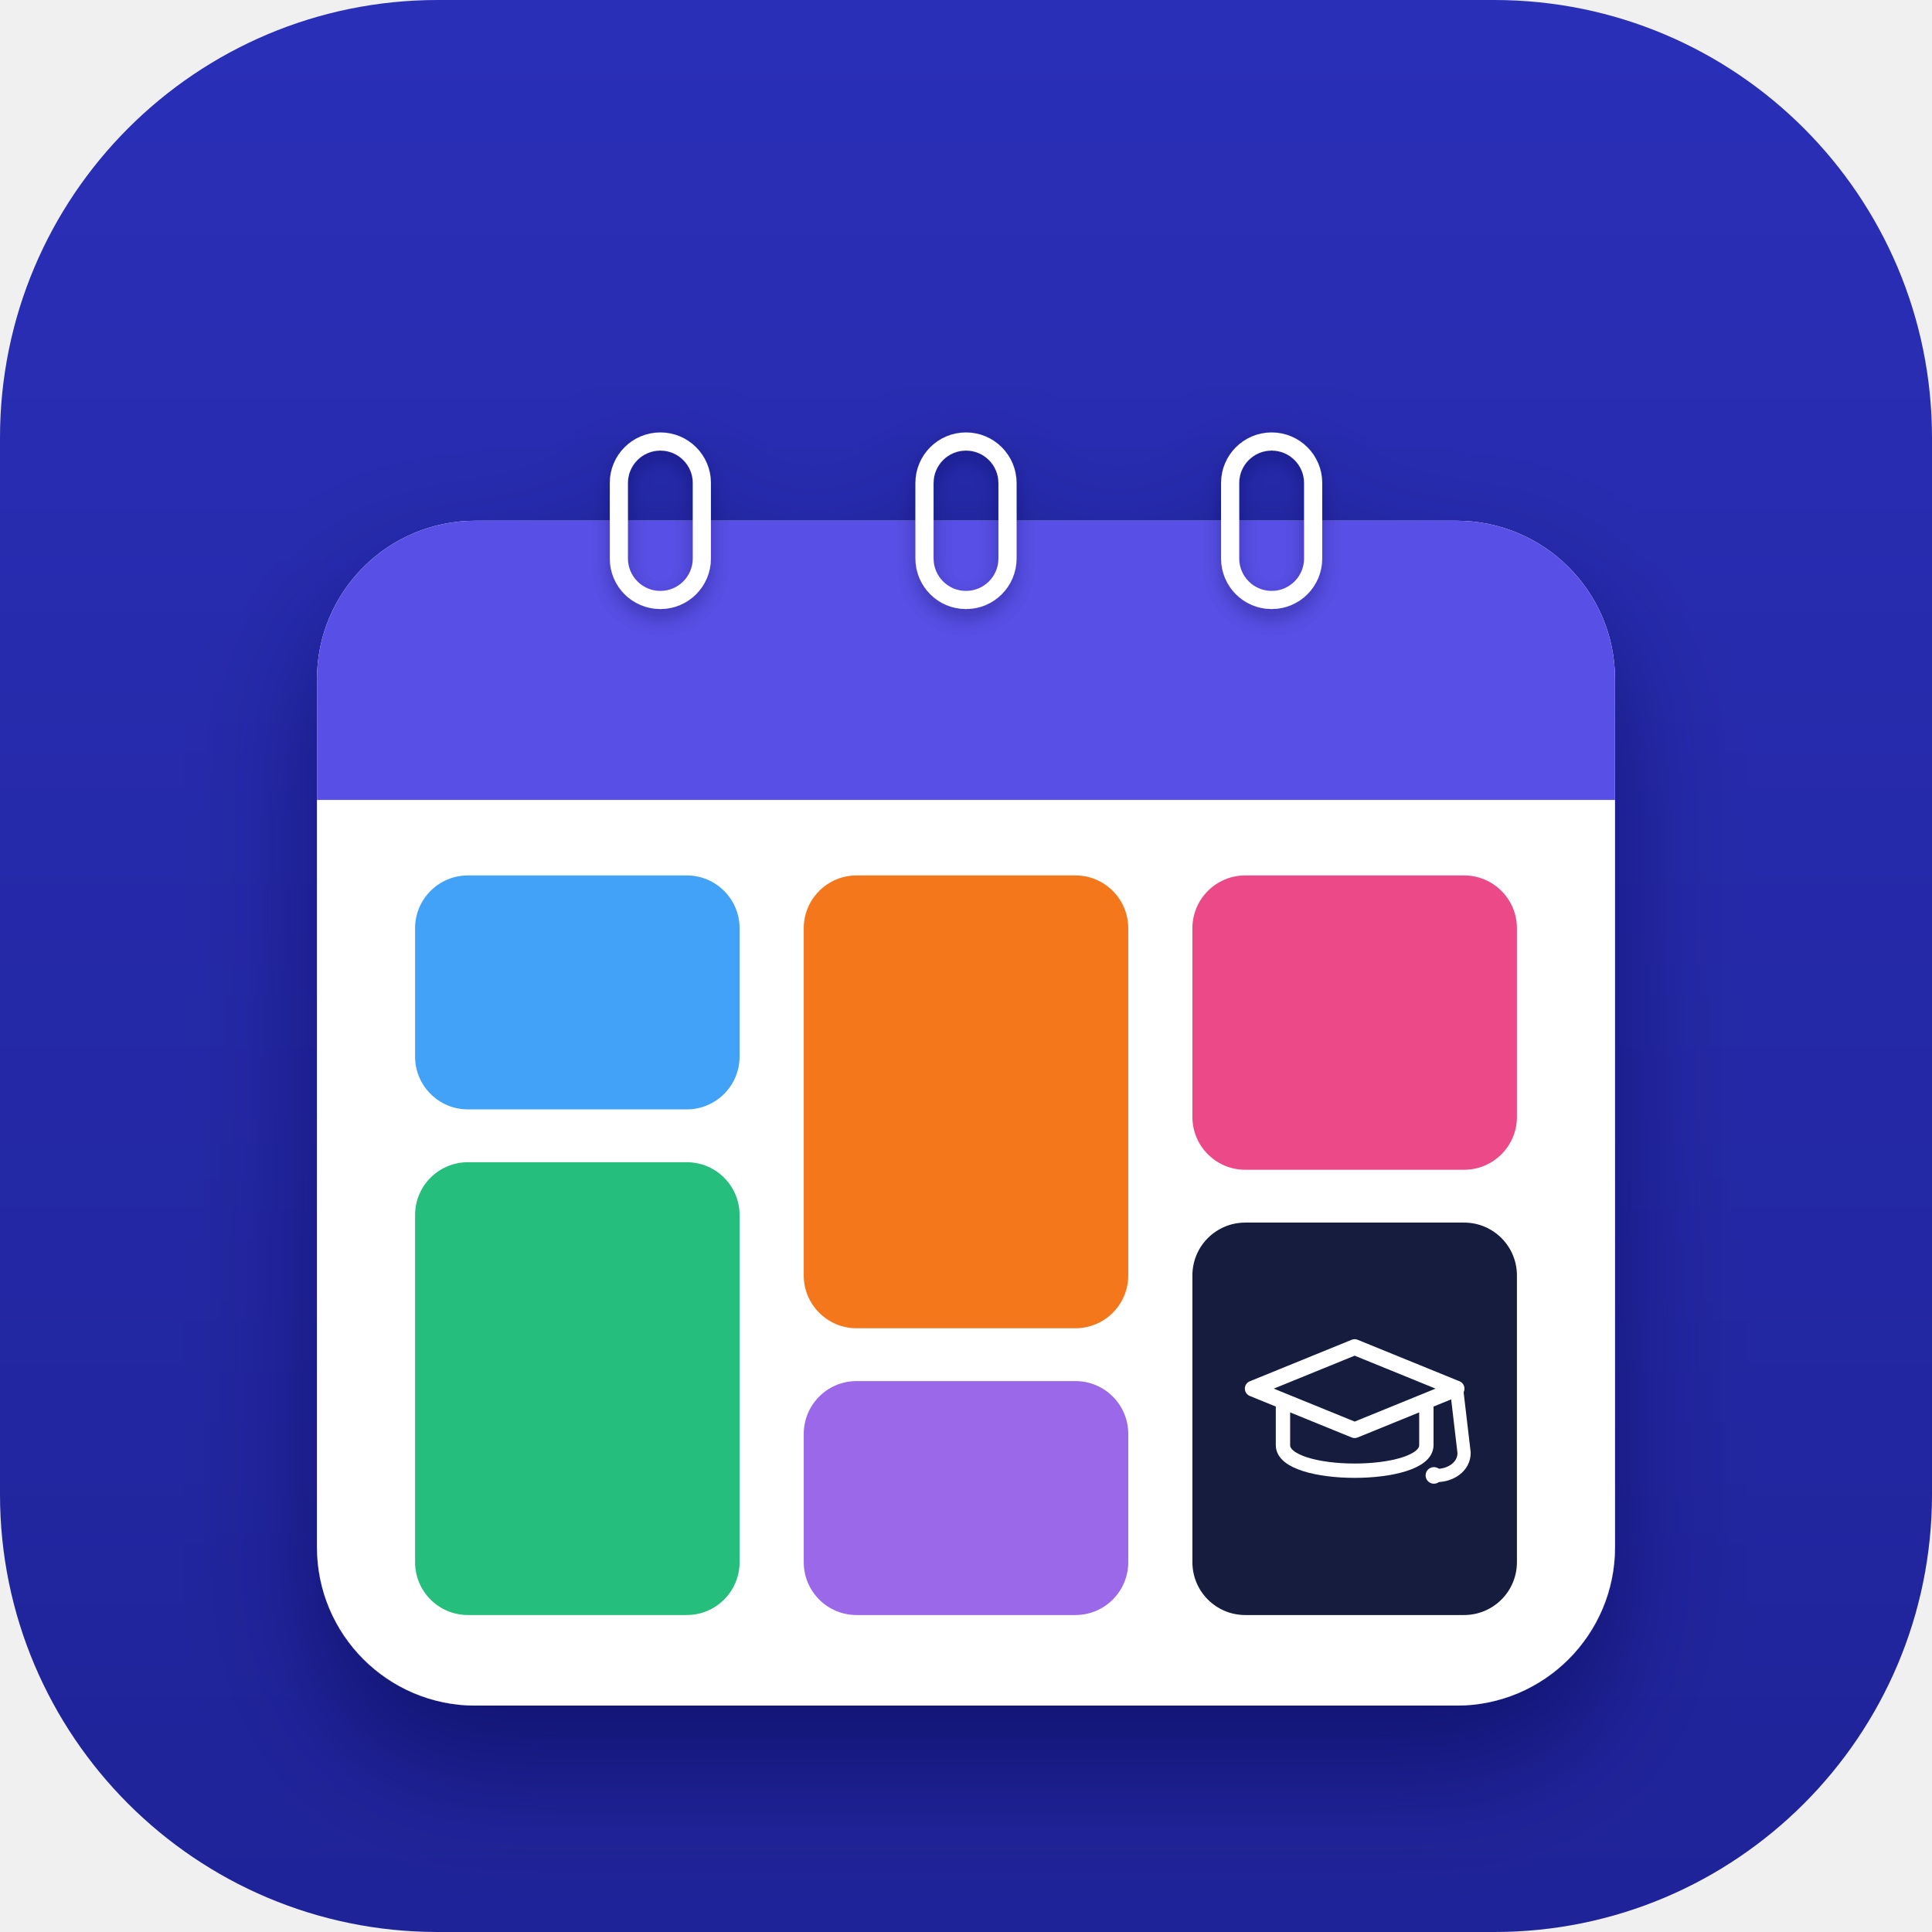
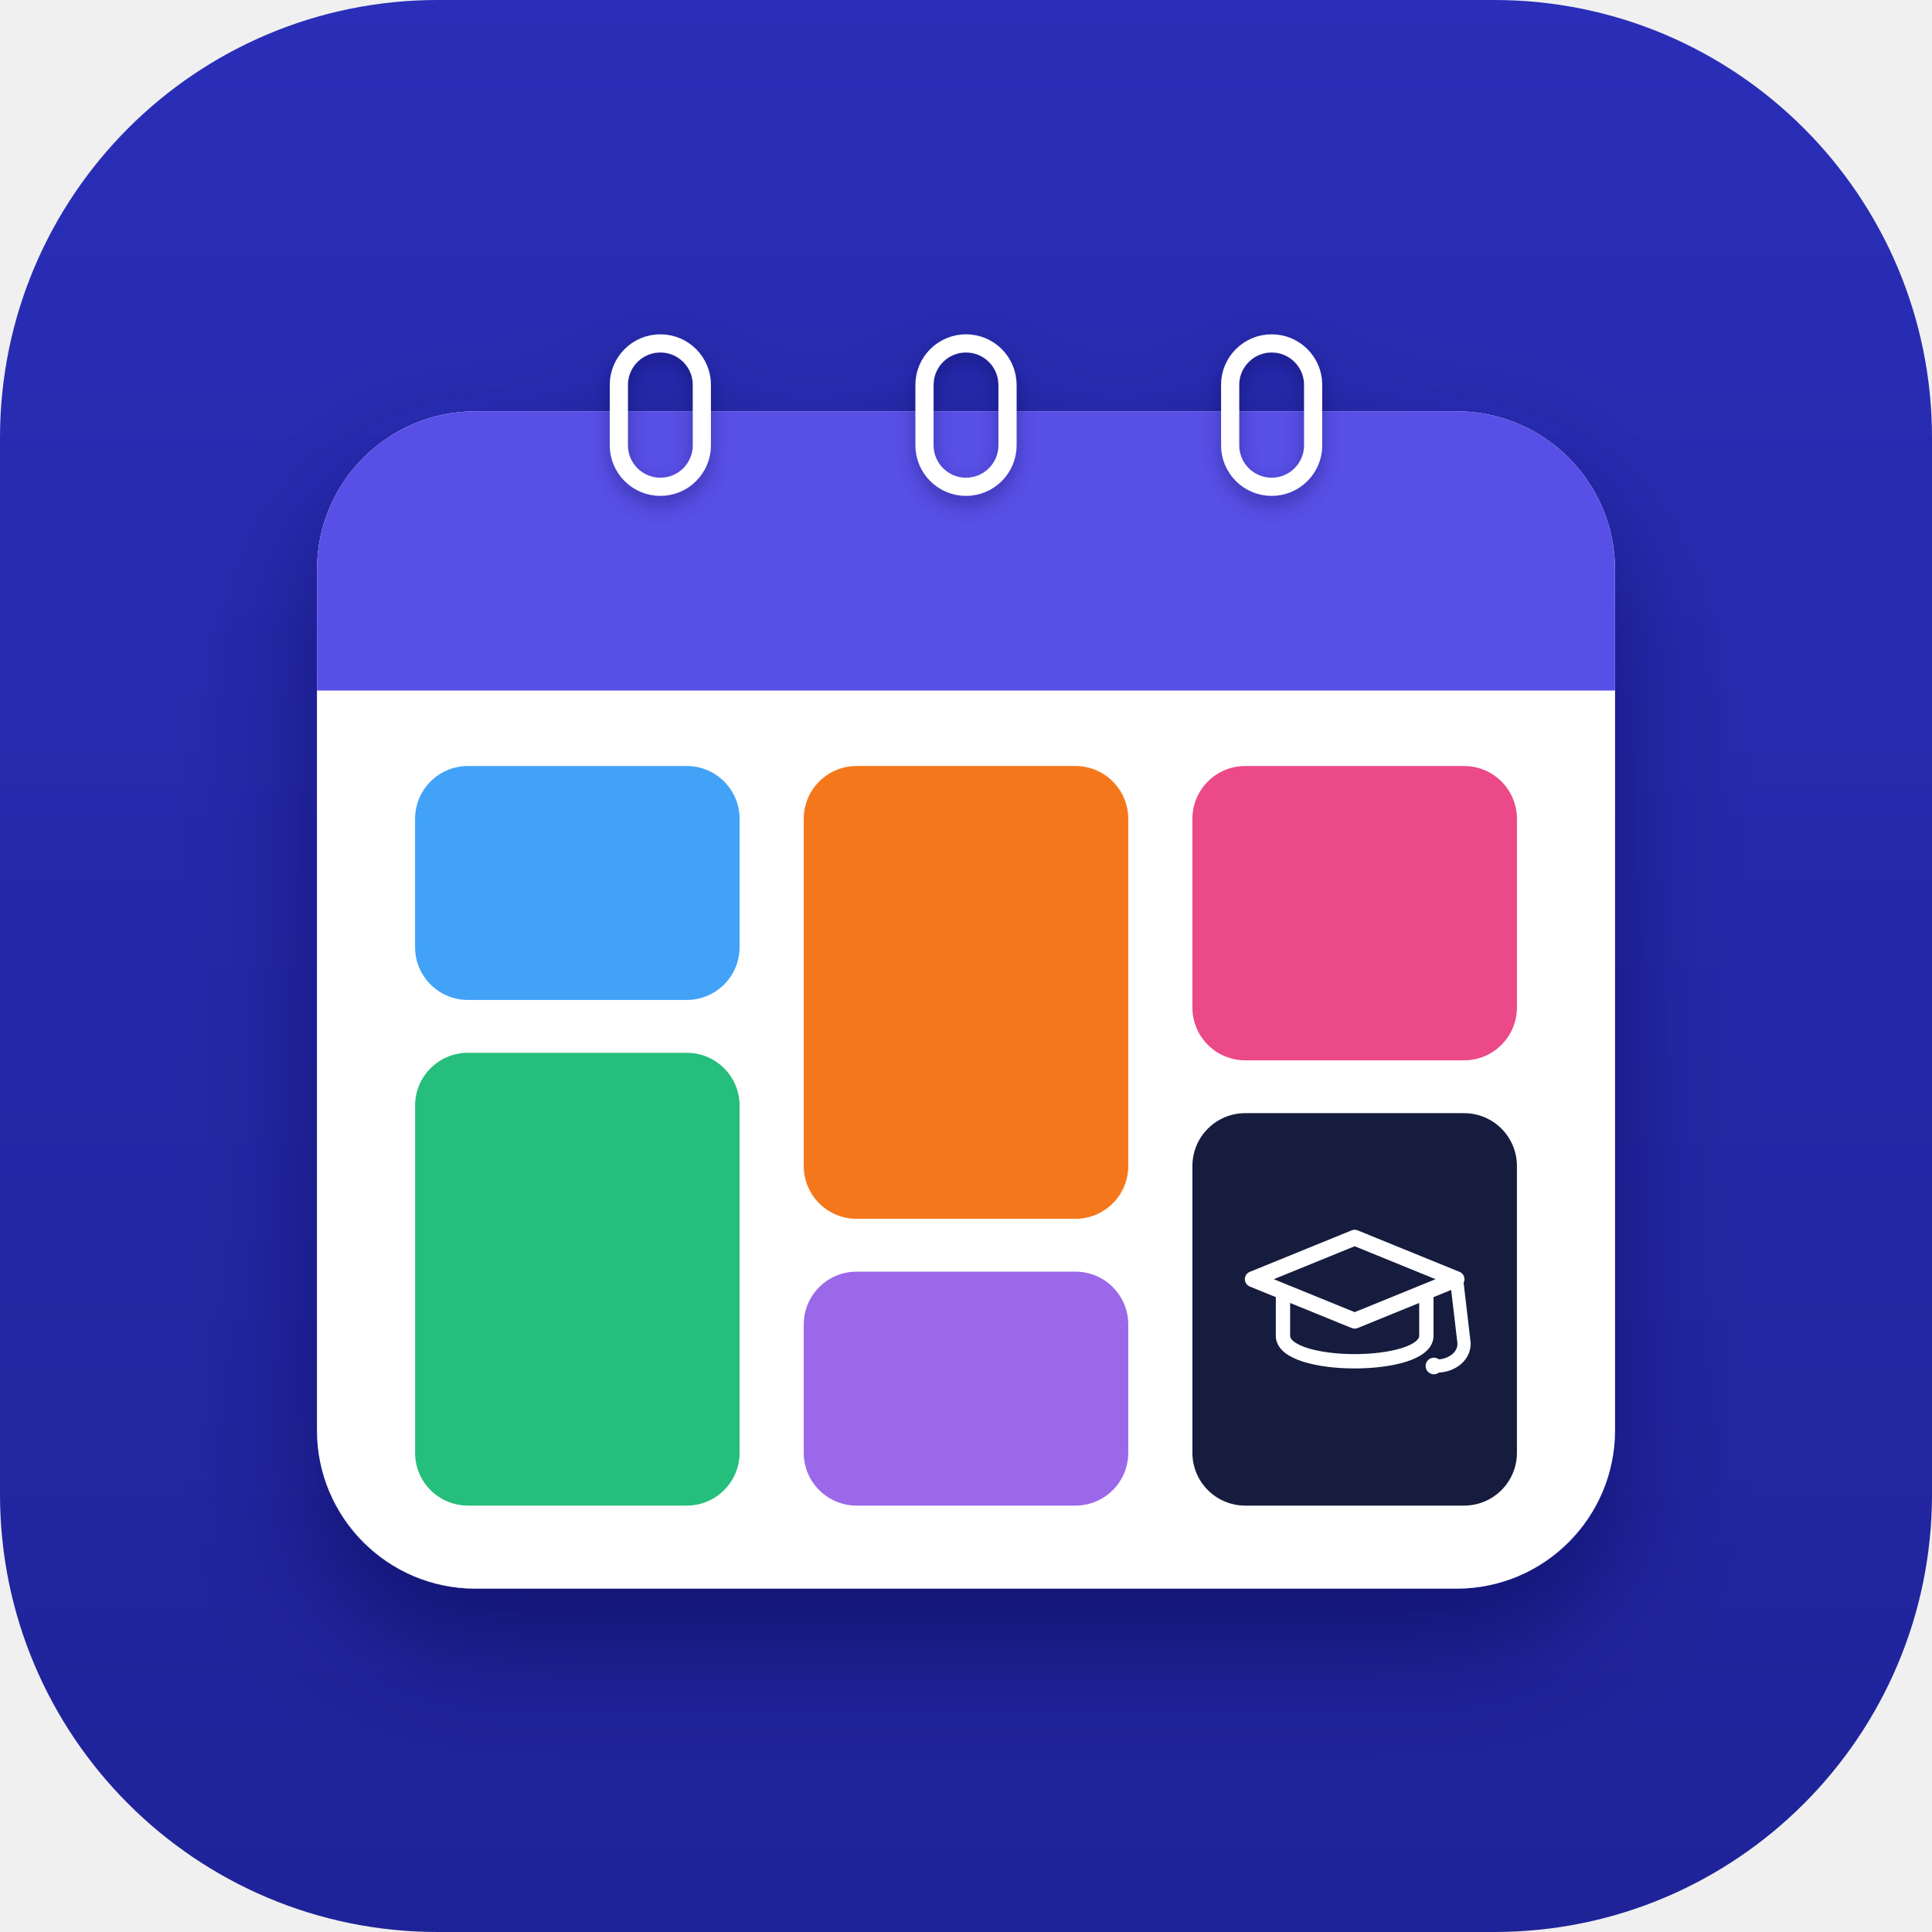
<svg xmlns="http://www.w3.org/2000/svg" viewBox="0 0 512 512" width="512" height="512">
  <defs>
    <linearGradient id="bgGrad" x1="0%" y1="0%" x2="0%" y2="100%">
-       <stop offset="0%" stop-color="#2a2fb8" />
+       <stop offset="0%" stop-color="#2a2eb8" />
      <stop offset="100%" stop-color="#1f2398" />
    </linearGradient>
    <filter id="cardShadow" x="-20%" y="-15%" width="140%" height="145%">
      <feDropShadow dx="0" dy="16" stdDeviation="16" flood-color="#0c103e" flood-opacity="0.48" />
    </filter>
    <filter id="loopShadow" x="-30%" y="-20%" width="160%" height="160%">
      <feDropShadow dx="0" dy="2.5" stdDeviation="2.5" flood-color="#0c103e" flood-opacity="0.32" />
    </filter>
    <clipPath id="cardClip">
-       <rect x="84" y="138" width="344" height="314" rx="42" ry="42" />
+       <rect x="84" y="109" width="344" height="312" rx="42" ry="42" />
    </clipPath>
  </defs>
  <rect width="512" height="512" rx="116" ry="116" fill="url(#bgGrad)" />
  <g filter="url(#cardShadow)">
    <g clip-path="url(#cardClip)">
-       <rect x="84" y="138" width="344" height="314" fill="#ffffff" />
-       <rect x="84" y="138" width="344" height="74" fill="#584fe6" />
+       <rect x="84" y="109" width="344" height="312" fill="#ffffff" />
+       <rect x="84" y="109" width="344" height="74" fill="#584fe6" />
    </g>
    <g filter="url(#loopShadow)">
-       <rect x="164" y="117" width="22" height="42" rx="11" ry="11" fill="none" stroke="#ffffff" stroke-width="4.8" stroke-linecap="round" />
-       <rect x="245" y="117" width="22" height="42" rx="11" ry="11" fill="none" stroke="#ffffff" stroke-width="4.8" stroke-linecap="round" />
-       <rect x="326" y="117" width="22" height="42" rx="11" ry="11" fill="none" stroke="#ffffff" stroke-width="4.8" stroke-linecap="round" />
+       <rect x="164" y="91" width="22" height="38" rx="11" ry="11" fill="none" stroke="#ffffff" stroke-width="4.8" stroke-linecap="round" />
+       <rect x="245" y="91" width="22" height="38" rx="11" ry="11" fill="none" stroke="#ffffff" stroke-width="4.8" stroke-linecap="round" />
+       <rect x="326" y="91" width="22" height="38" rx="11" ry="11" fill="none" stroke="#ffffff" stroke-width="4.8" stroke-linecap="round" />
    </g>
-     <rect x="110" y="232" width="86" height="62" rx="14" ry="14" fill="#42a2f8" />
-     <rect x="110" y="308" width="86" height="120" rx="14" ry="14" fill="#27be7c" />
-     <rect x="213" y="232" width="86" height="120" rx="14" ry="14" fill="#f5771e" />
-     <rect x="213" y="366" width="86" height="62" rx="14" ry="14" fill="#9b67ea" />
-     <rect x="316" y="232" width="86" height="78" rx="14" ry="14" fill="#eb4987" />
-     <rect x="316" y="324" width="86" height="104" rx="14" ry="14" fill="#151b3d" />
+     <rect x="110" y="203" width="86" height="62" rx="14" ry="14" fill="#42a2f8" />
+     <rect x="110" y="279" width="86" height="120" rx="14" ry="14" fill="#27be7c" />
+     <rect x="213" y="203" width="86" height="120" rx="14" ry="14" fill="#f5771e" />
+     <rect x="213" y="337" width="86" height="62" rx="14" ry="14" fill="#9b67ea" />
+     <rect x="316" y="203" width="86" height="78" rx="14" ry="14" fill="#eb4987" />
+     <rect x="316" y="295" width="86" height="104" rx="14" ry="14" fill="#151b3d" />
    <g stroke="#ffffff" stroke-linecap="round" stroke-linejoin="round" fill="none">
-       <polygon points="359,357 386,368 359,379 332,368" stroke-width="4.2" />
-       <path d="M 340,373 L 340,383 C 340,392 378,392 378,383 L 378,373" stroke-width="3.8" />
-       <path d="M 386,368 L 388,385 C 388,389 384,391 381,391" stroke-width="3.5" />
-       <circle cx="380" cy="391" r="2.2" fill="#ffffff" stroke="none" />
+       <polygon points="359,328 386,339 359,350 332,339" stroke-width="4.2" />
+       <path d="M 340,344 L 340,354 C 340,363 378,363 378,354 L 378,344" stroke-width="3.8" />
+       <path d="M 386,339 L 388,356 C 388,360 384,362 381,362" stroke-width="3.5" />
+       <circle cx="380" cy="362" r="2.2" fill="#ffffff" stroke="none" />
    </g>
  </g>
</svg>
